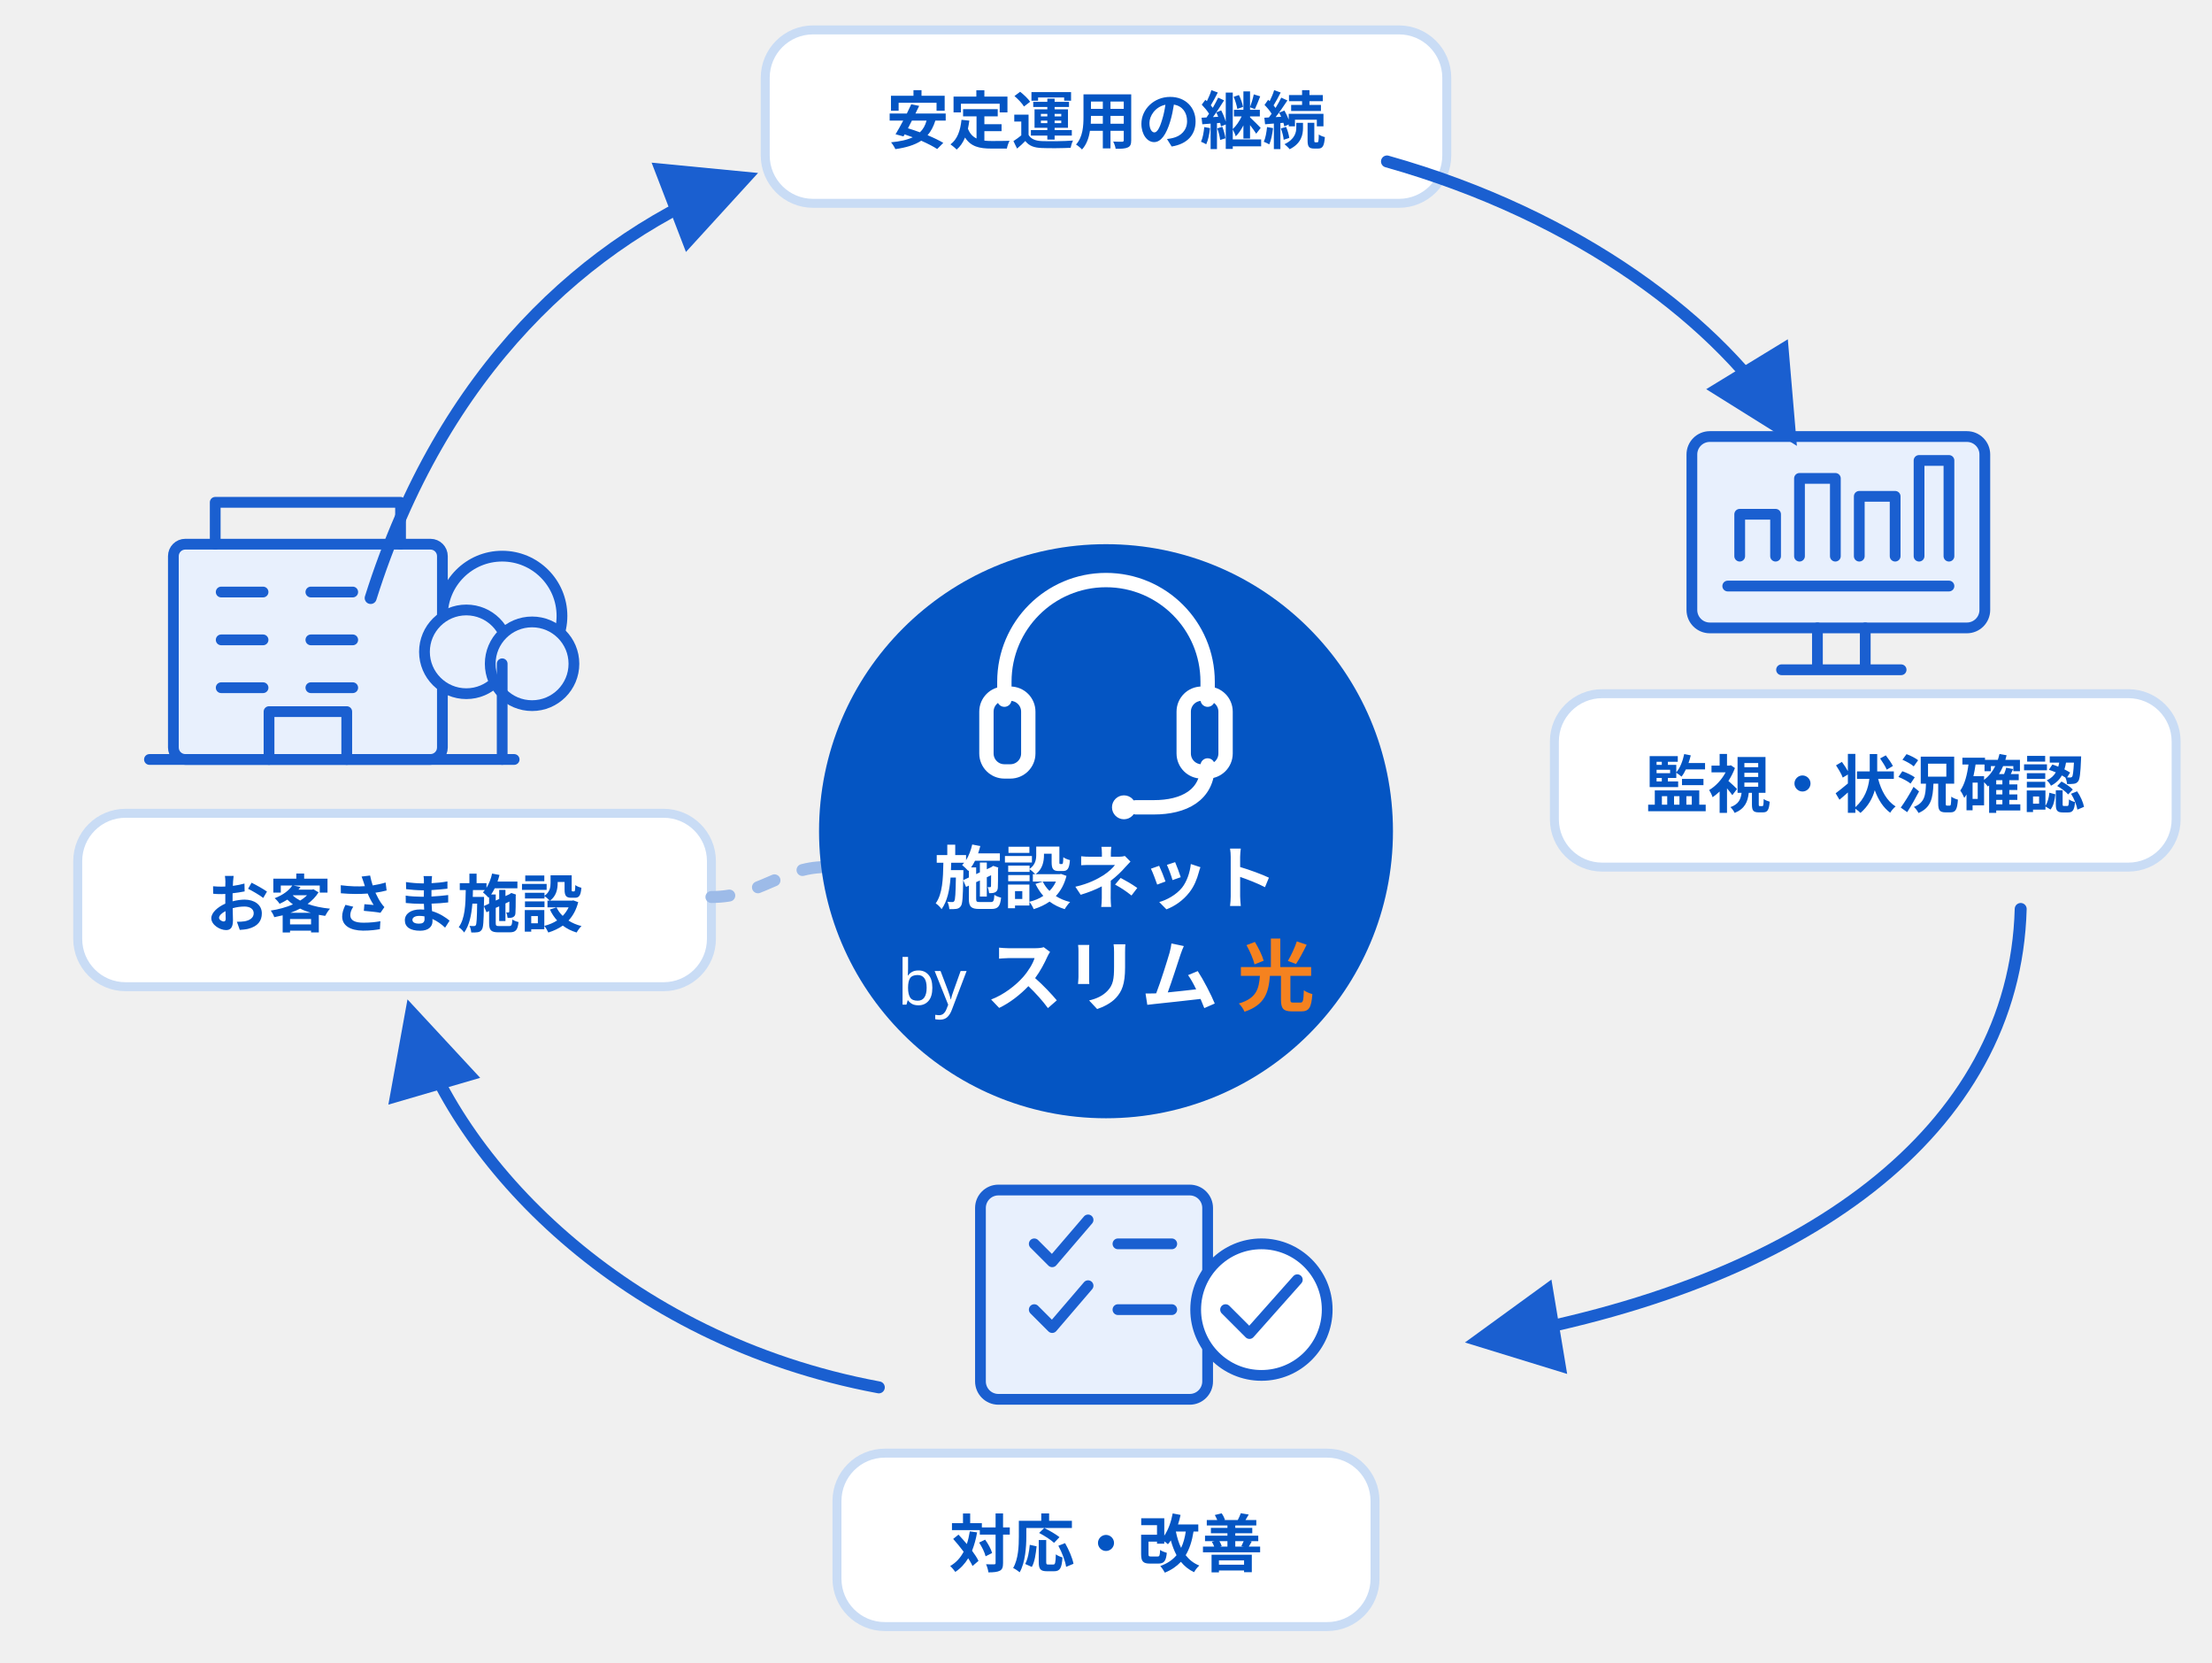
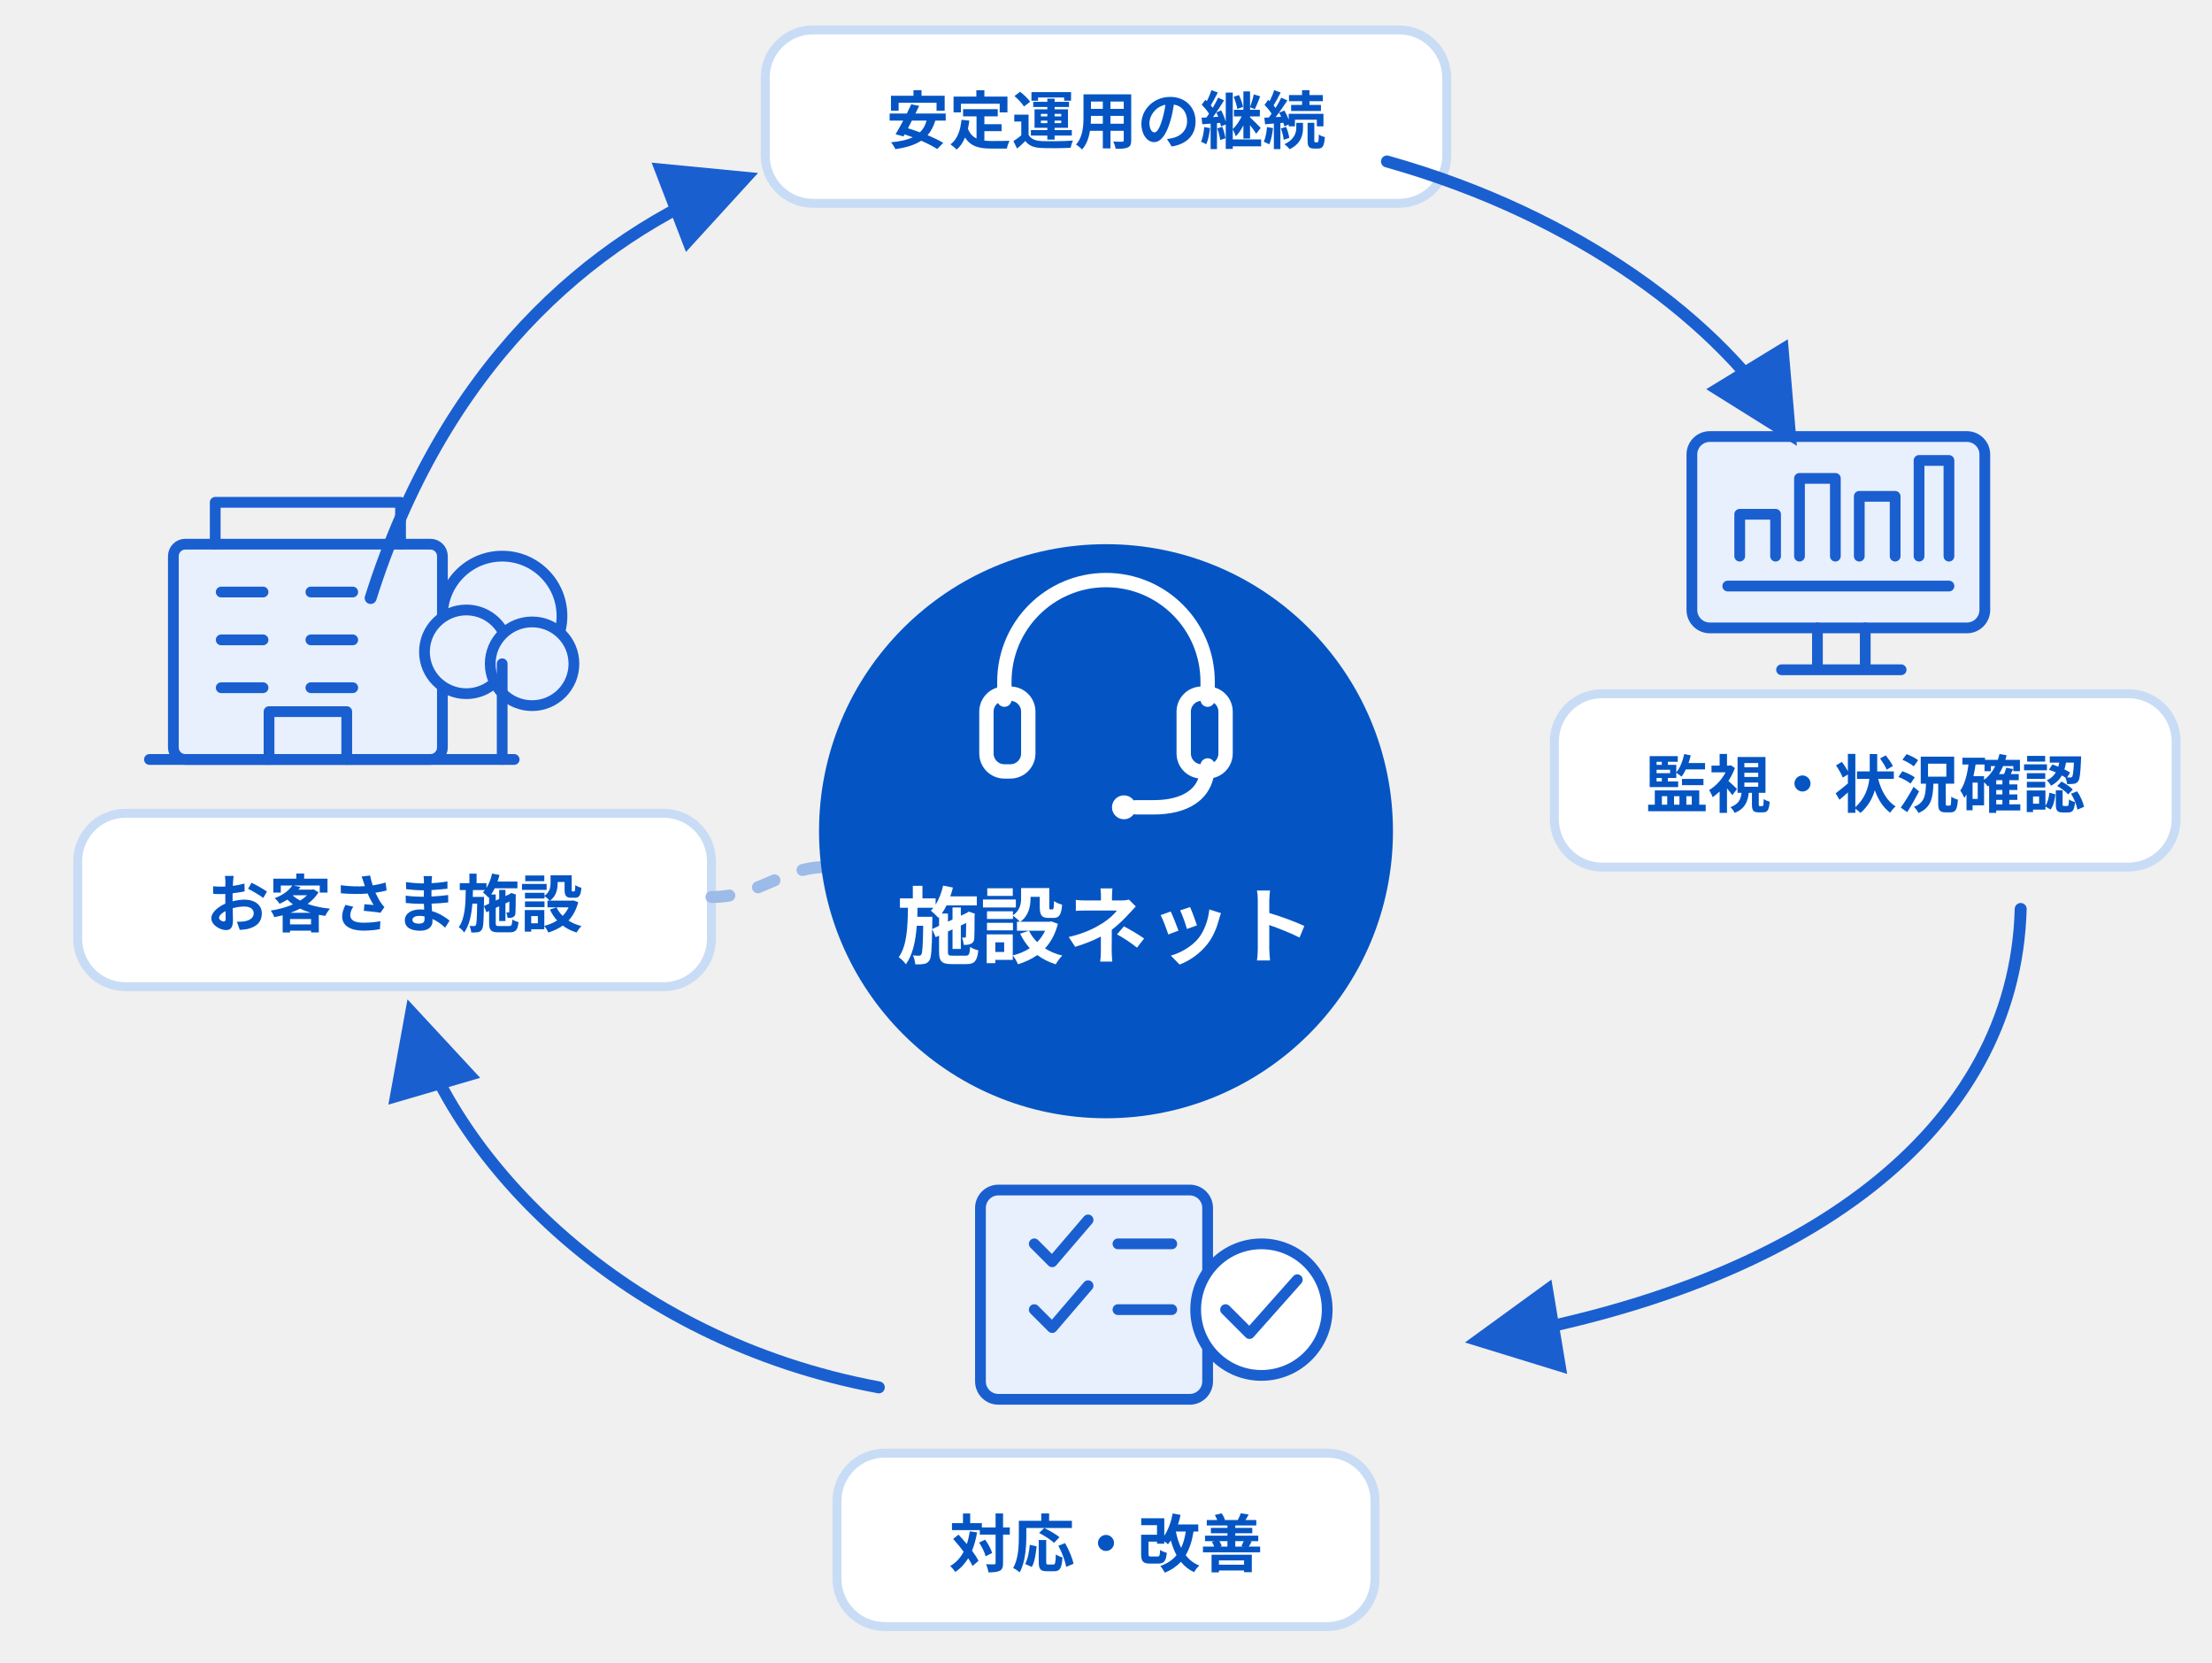
<svg xmlns="http://www.w3.org/2000/svg" viewBox="0 0 370 278" preserveAspectRatio="xMidYMid meet">
  <defs>
    <marker id="arrowhead" markerWidth="8" markerHeight="8" refX="6.5" refY="4" orient="auto" markerUnits="strokeWidth">
      <path d="M0 0L8 4L0 8Z" fill="#1A5FD0" />
    </marker>
  </defs>
  <style>
    text{font-family:"Noto Sans JP","Hiragino Sans","Yu Gothic",sans-serif;fill:#1A1A2E}
    .cycle{fill:none;stroke:#1A5FD0;stroke-width:2;stroke-linecap:round;stroke-linejoin:round;marker-end:url(#arrowhead)}
    .icon{fill:none;stroke:#1A5FD0;stroke-width:1.8;stroke-linecap:round;stroke-linejoin:round}
    .badge{fill:#FFFFFF;stroke:#C9DCF5;stroke-width:1.5}
    .badge-text{font-size:10.5px;font-weight:700;fill:#0455C3}
    .center-text{fill:#FFFFFF}
  </style>
  <g>
    <rect class="badge" x="128" y="5" width="114" height="29" rx="8" />
    <text class="badge-text" x="185" y="24" text-anchor="middle">安定運用の継続</text>
  </g>
  <g>
    <g class="icon">
      <rect x="283" y="73" width="49" height="32" rx="3" fill="#E8F0FD" />
      <path d="M289 98h37" />
      <path d="M304 105v7m8-7v7m-14 0h20" />
      <path d="M291 93V86h6v7" />
      <path d="M301 93V80h6v13" />
      <path d="M311 93V83h6v10" />
      <path d="M321 93V77h5v16" />
    </g>
    <rect class="badge" x="260" y="116" width="104" height="29" rx="8" />
    <text class="badge-text" x="312" y="135" text-anchor="middle">監視・状況確認</text>
  </g>
  <g>
    <g class="icon">
      <rect x="164" y="199" width="38" height="35" rx="3" fill="#E8F0FD" />
      <path d="M173 208l3 3 6-7" />
      <path d="M187 208h9" />
      <path d="M173 219l3 3 6-7" />
      <path d="M187 219h9" />
      <circle cx="211" cy="219" r="11" fill="#FFFFFF" />
      <path d="M205 219l4 4 8-9" />
    </g>
    <rect class="badge" x="140" y="243" width="90" height="29" rx="8" />
    <text class="badge-text" x="185" y="262" text-anchor="middle">対応・改善</text>
  </g>
  <g>
    <g class="icon">
      <rect x="29" y="91" width="45" height="36" rx="2" fill="#E8F0FD" />
      <path d="M25 127h61" />
      <path d="M36 91v-7h31v7" />
      <path d="M37 99h7m8 0h7m-22 8h7m8 0h7m-22 8h7m8 0h7" />
      <path d="M45 127v-8h13v8" />
      <circle cx="84" cy="103" r="10" fill="#E8F0FD" />
      <circle cx="78" cy="109" r="7" fill="#E8F0FD" />
      <circle cx="89" cy="111" r="7" fill="#E8F0FD" />
      <path d="M84 111v16" />
    </g>
    <rect class="badge" x="13" y="136" width="106" height="29" rx="8" />
    <text class="badge-text" x="66" y="155" text-anchor="middle">お客さま施設</text>
  </g>
  <path d="M119 150C127 150 131 145 138 145" fill="none" stroke="#9DBBE8" stroke-width="2" stroke-linecap="round" stroke-dasharray="3 5" />
  <g>
    <circle cx="185" cy="139" r="48" fill="#0455C3" />
    <g fill="none" stroke="#FFFFFF" stroke-width="2.4" stroke-linecap="round" stroke-linejoin="round">
      <path d="M168 117v-3a17 17 0 0 1 34 0v3" />
      <rect x="165" y="116" width="7" height="13" rx="3" />
      <rect x="198" y="116" width="7" height="13" rx="3" />
      <path d="M202 128c0 5-4 7-9 7h-3" />
      <circle cx="188" cy="135" r="2" fill="#FFFFFF" stroke="none" />
    </g>
-     <text class="center-text" x="185" y="151" text-anchor="middle" font-size="11.5" font-weight="700">施設ネット</text>
-     <text class="center-text" x="185" y="168" text-anchor="middle">
-       <tspan font-size="10.5">by </tspan>
-       <tspan font-size="13" font-weight="700">スリム</tspan>
-       <tspan font-size="13" font-weight="700" fill="#F5821F">光</tspan>
-     </text>
+     <text class="center-text" x="185" y="160" text-anchor="middle" font-size="14" font-weight="700">施設ネット</text>
  </g>
  <g>
    <path class="cycle" d="M232 27C264 36 288 54 299 72" />
    <path class="cycle" d="M338 152C337 189 302 215 248 224" />
    <path class="cycle" d="M147 232C104 224 76 194 69 170" />
    <path class="cycle" d="M62 100C74 62 98 40 124 30" />
  </g>
</svg>
